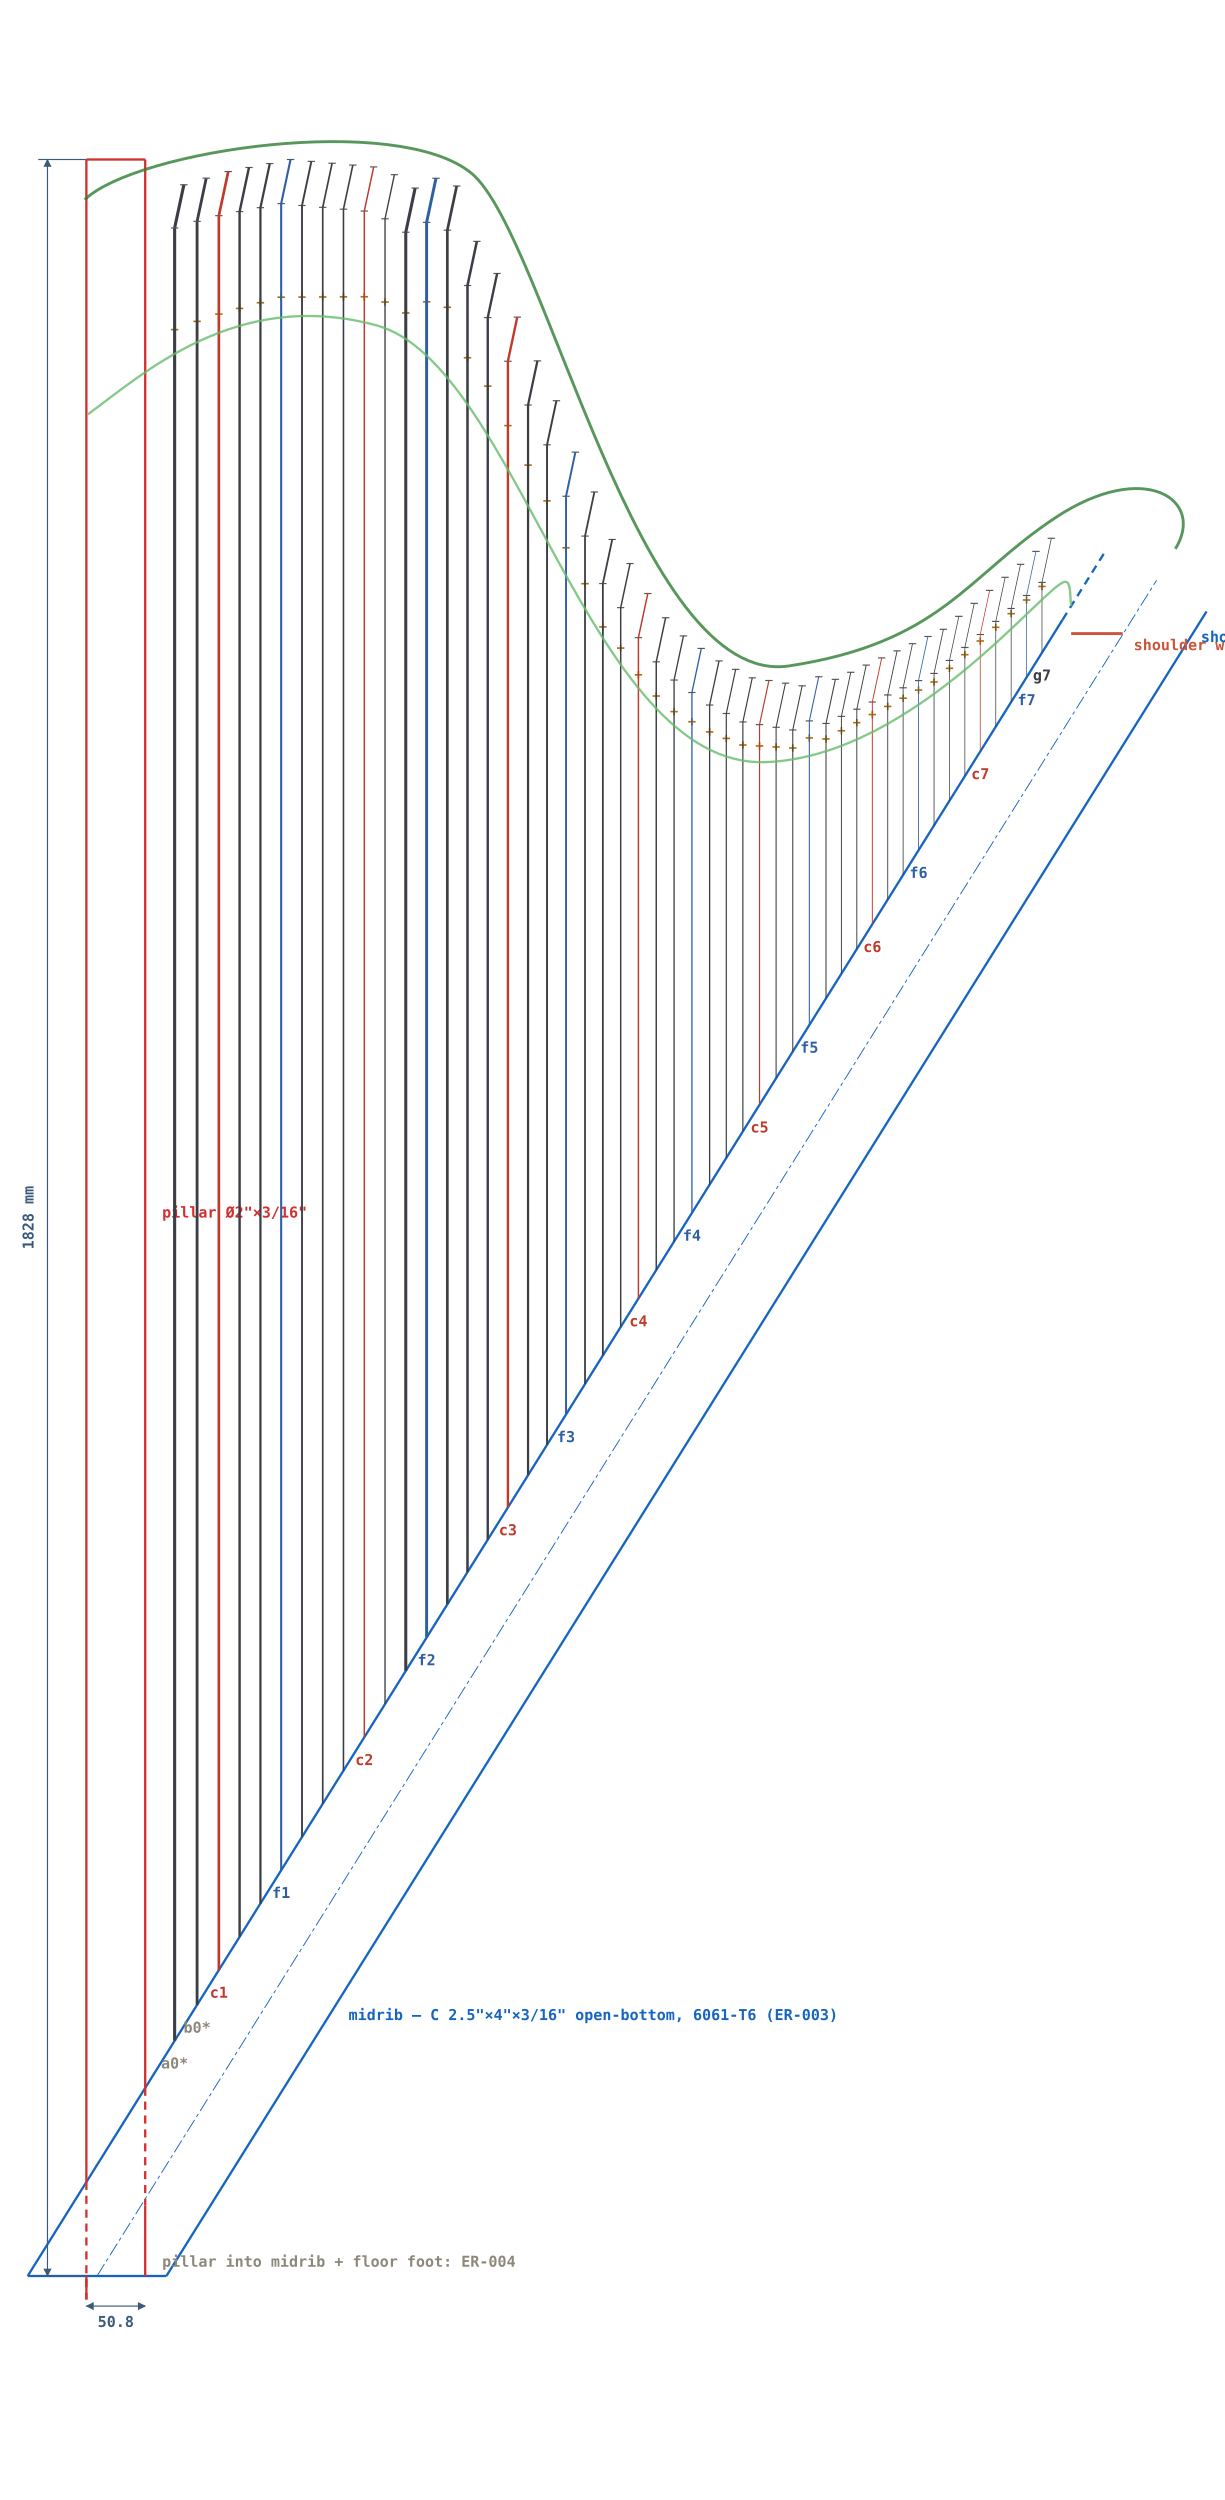
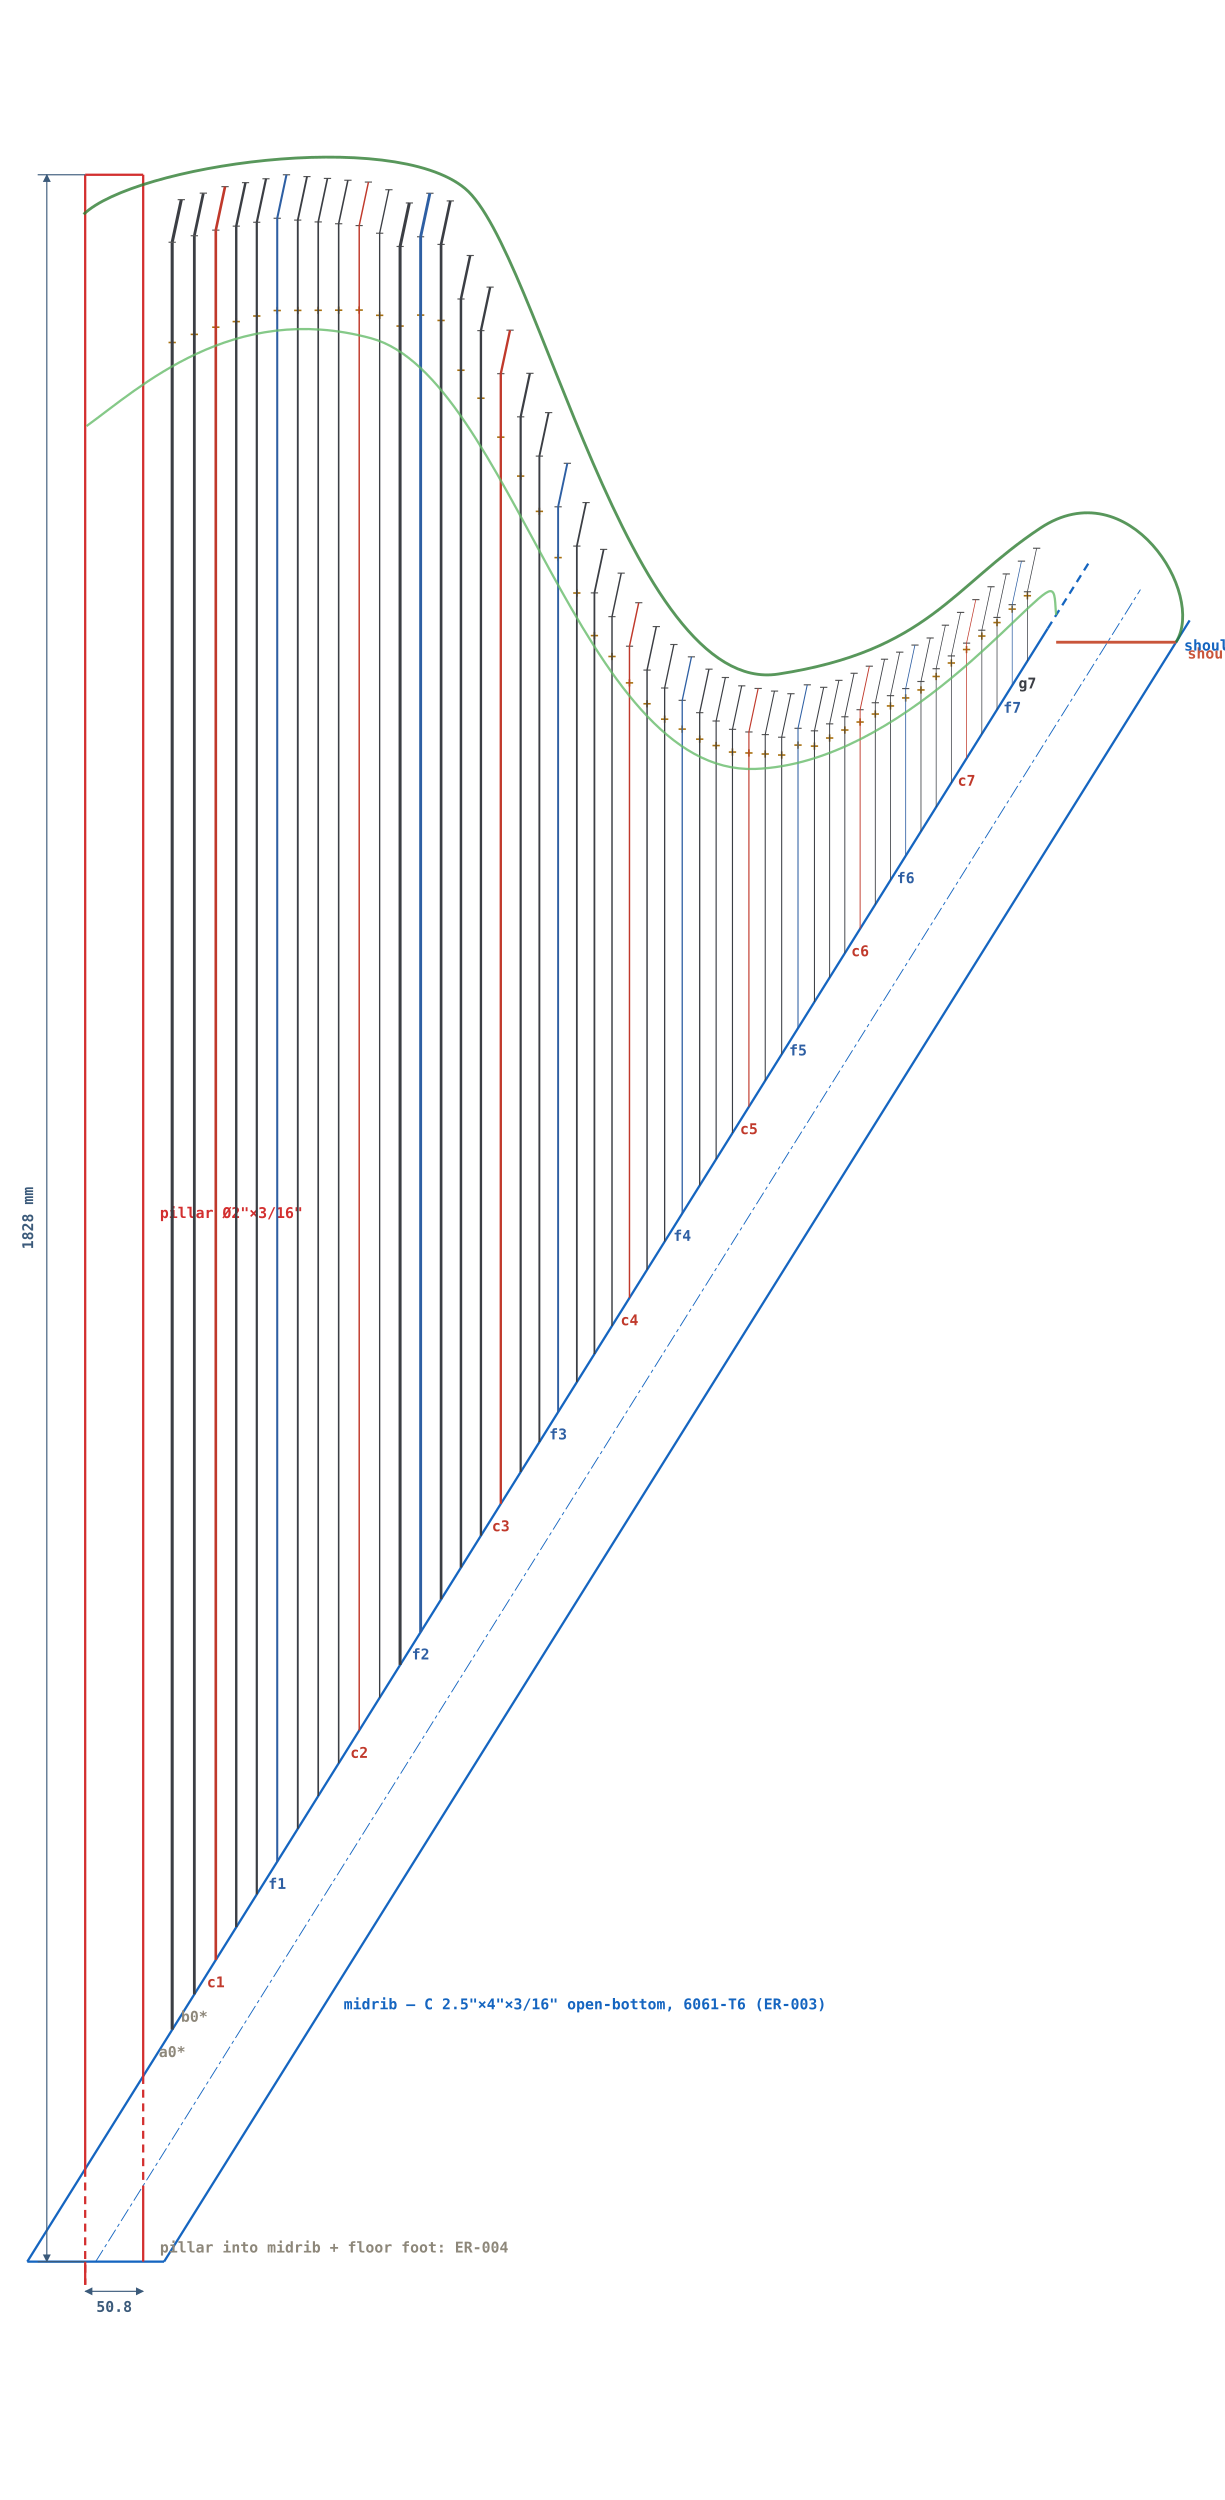
- <svg xmlns="http://www.w3.org/2000/svg" width="942mm" height="1924mm" viewBox="65 0 1057 1924">
+ <svg xmlns="http://www.w3.org/2000/svg" width="942mm" height="1924mm" viewBox="65 0 1072 1924">
  <style>.nl{font-size:13px;font-weight:700;font-family:ui-monospace,Menlo,Consolas,monospace}</style>
  <defs>
    <marker id="arr" viewBox="0 0 10 10" refX="9" refY="5" markerWidth="7" markerHeight="7" orient="auto-start-reverse">
      <path d="M0 0 L10 5 L0 10 z" fill="#3b5a7a" />
    </marker>
  </defs>
  <line x1="88.9" y1="1848.0" x2="982.6" y2="417.7" stroke="#1565c0" stroke-width="2" />
  <line x1="982.6" y1="417.7" x2="1020.7" y2="356.7" stroke="#1565c0" stroke-width="2" stroke-dasharray="7 5" />
  <line x1="208.7" y1="1848.0" x2="1106.9" y2="410.6" stroke="#1565c0" stroke-width="2" />
-   <line x1="990.0" y1="429.7" x2="1034.5" y2="429.7" stroke="#c9553a" stroke-width="2.5" />
-   <text x="1044" y="444" class="nl" fill="#c9553a">shoulder weld</text>
+   <line x1="990.0" y1="429.7" x2="1094.9" y2="429.7" stroke="#c9553a" stroke-width="2.5" />
+   <text x="1105" y="444" class="nl" fill="#c9553a">shoulder weld</text>
  <text x="1102" y="437" class="nl" fill="#1565c0">shoulder lap: ER-005</text>
  <line x1="88.9" y1="1848.0" x2="208.7" y2="1848.0" stroke="#1565c0" stroke-width="2" />
  <line x1="148.8" y1="1848.0" x2="1063.8" y2="383.6" stroke="#1565c0" stroke-width="0.8" stroke-dasharray="12 3 3 3" />
  <text x="366" y="1627" class="nl" fill="#1565c0">midrib — C 2.5"×4"×3/16" open-bottom, 6061-T6 (ER-003)</text>
  <line x1="139.6" y1="20.3" x2="139.6" y2="1766.7" stroke="#d32f2f" stroke-width="2" />
  <line x1="139.6" y1="1766.7" x2="139.6" y2="1868.3" stroke="#d32f2f" stroke-width="2" stroke-dasharray="7 5" />
  <line x1="139.6" y1="1868.3" x2="139.6" y2="1848.0" stroke="#d32f2f" stroke-width="2" />
  <line x1="190.4" y1="20.3" x2="190.4" y2="1685.4" stroke="#d32f2f" stroke-width="2" />
  <line x1="190.4" y1="1685.4" x2="190.4" y2="1787.0" stroke="#d32f2f" stroke-width="2" stroke-dasharray="7 5" />
  <line x1="190.4" y1="1787.0" x2="190.4" y2="1848.0" stroke="#d32f2f" stroke-width="2" />
  <line x1="139.6" y1="20.3" x2="190.4" y2="20.3" stroke="#d32f2f" stroke-width="2" />
  <text x="205" y="934" class="nl" fill="#d32f2f">pillar Ø2"×3/16"</text>
  <text x="205" y="1840" class="nl" fill="#8d877a">pillar into midrib + floor foot: ER-004</text>
  <g stroke="#3b5a7a" stroke-width="1" fill="none">
    <line x1="106" y1="20.3" x2="106" y2="1848.0" marker-start="url(#arr)" marker-end="url(#arr)" />
    <line x1="98" y1="20.3" x2="139.6" y2="20.3" />
    <line x1="98" y1="1848.0" x2="139.6" y2="1848.0" />
  </g>
  <text x="94" y="934" class="nl" fill="#3b5a7a" text-anchor="middle" transform="rotate(-90 94 934)">1828 mm</text>
  <g stroke="#3b5a7a" stroke-width="1" fill="none">
    <line x1="139.6" y1="1874.0" x2="190.4" y2="1874.0" marker-start="url(#arr)" marker-end="url(#arr)" />
  </g>
  <text x="165" y="1892" class="nl" fill="#3b5a7a" text-anchor="middle">50.8</text>
  <g stroke="#555" stroke-width="1.0" fill="none">
    <line x1="250.8" y1="68.8" x2="257.2" y2="68.8" />
    <line x1="258.9" y1="30.7" x2="265.3" y2="30.7" />
    <line x1="268.8" y1="65.3" x2="275.1" y2="65.3" />
    <line x1="276.9" y1="27.2" x2="283.2" y2="27.2" />
    <line x1="286.7" y1="61.9" x2="293.0" y2="61.9" />
    <line x1="294.8" y1="23.8" x2="301.1" y2="23.8" />
    <line x1="304.6" y1="58.4" x2="311.0" y2="58.4" />
    <line x1="312.7" y1="20.3" x2="319.1" y2="20.3" />
    <line x1="322.6" y1="60.0" x2="328.9" y2="60.0" />
    <line x1="330.7" y1="21.9" x2="337.0" y2="21.9" />
    <line x1="340.5" y1="61.6" x2="346.9" y2="61.6" />
    <line x1="348.6" y1="23.5" x2="355.0" y2="23.5" />
    <line x1="358.4" y1="63.2" x2="364.8" y2="63.2" />
    <line x1="366.5" y1="25.1" x2="372.9" y2="25.1" />
    <line x1="376.4" y1="64.8" x2="382.7" y2="64.8" />
    <line x1="384.5" y1="26.7" x2="390.8" y2="26.7" />
    <line x1="394.3" y1="71.5" x2="400.7" y2="71.5" />
    <line x1="402.4" y1="33.4" x2="408.8" y2="33.4" />
    <line x1="412.3" y1="83.1" x2="418.6" y2="83.1" />
    <line x1="420.4" y1="45.0" x2="426.7" y2="45.0" />
    <line x1="430.2" y1="74.6" x2="436.5" y2="74.6" />
    <line x1="438.3" y1="36.5" x2="444.7" y2="36.5" />
    <line x1="448.1" y1="81.3" x2="454.5" y2="81.3" />
    <line x1="456.2" y1="43.2" x2="462.6" y2="43.2" />
    <line x1="465.6" y1="129.1" x2="471.9" y2="129.1" />
    <line x1="473.7" y1="91.0" x2="480.0" y2="91.0" />
    <line x1="483.0" y1="156.8" x2="489.3" y2="156.8" />
    <line x1="491.1" y1="118.7" x2="497.4" y2="118.7" />
    <line x1="500.4" y1="194.5" x2="506.8" y2="194.5" />
    <line x1="508.5" y1="156.4" x2="514.9" y2="156.4" />
    <line x1="517.8" y1="232.3" x2="524.2" y2="232.3" />
    <line x1="525.9" y1="194.2" x2="532.3" y2="194.2" />
    <line x1="534.2" y1="266.7" x2="540.6" y2="266.7" />
    <line x1="542.3" y1="228.6" x2="548.7" y2="228.6" />
    <line x1="550.6" y1="311.1" x2="557.0" y2="311.1" />
    <line x1="558.7" y1="273.0" x2="565.1" y2="273.0" />
    <line x1="567.0" y1="345.5" x2="573.4" y2="345.5" />
    <line x1="575.1" y1="307.4" x2="581.5" y2="307.4" />
    <line x1="582.4" y1="386.5" x2="588.8" y2="386.5" />
    <line x1="590.5" y1="348.4" x2="596.8" y2="348.4" />
    <line x1="597.8" y1="407.3" x2="604.1" y2="407.3" />
    <line x1="605.9" y1="369.2" x2="612.2" y2="369.2" />
    <line x1="613.2" y1="433.2" x2="619.5" y2="433.2" />
    <line x1="621.3" y1="395.1" x2="627.6" y2="395.1" />
    <line x1="628.5" y1="454.1" x2="634.9" y2="454.1" />
    <line x1="636.6" y1="416.0" x2="643.0" y2="416.0" />
    <line x1="643.9" y1="469.8" x2="650.3" y2="469.8" />
    <line x1="652.0" y1="431.7" x2="658.4" y2="431.7" />
    <line x1="659.3" y1="480.6" x2="665.6" y2="480.6" />
    <line x1="667.4" y1="442.5" x2="673.7" y2="442.5" />
    <line x1="674.6" y1="491.4" x2="681.0" y2="491.4" />
    <line x1="682.8" y1="453.3" x2="689.1" y2="453.3" />
    <line x1="689.0" y1="498.7" x2="695.4" y2="498.7" />
    <line x1="697.1" y1="460.6" x2="703.5" y2="460.6" />
    <line x1="703.4" y1="506.0" x2="709.7" y2="506.0" />
    <line x1="711.5" y1="467.9" x2="717.8" y2="467.9" />
    <line x1="717.7" y1="508.3" x2="724.1" y2="508.3" />
    <line x1="725.8" y1="470.2" x2="732.2" y2="470.2" />
    <line x1="732.1" y1="510.6" x2="738.4" y2="510.6" />
    <line x1="740.2" y1="472.5" x2="746.5" y2="472.5" />
    <line x1="746.4" y1="512.9" x2="752.8" y2="512.9" />
    <line x1="754.5" y1="474.8" x2="760.9" y2="474.8" />
    <line x1="760.8" y1="505.1" x2="767.1" y2="505.1" />
    <line x1="768.9" y1="467.0" x2="775.2" y2="467.0" />
    <line x1="775.1" y1="507.3" x2="781.5" y2="507.3" />
    <line x1="783.2" y1="469.2" x2="789.6" y2="469.2" />
    <line x1="788.4" y1="501.2" x2="794.8" y2="501.2" />
    <line x1="796.5" y1="463.1" x2="802.9" y2="463.1" />
    <line x1="801.8" y1="495.0" x2="808.1" y2="495.0" />
    <line x1="809.9" y1="456.9" x2="816.2" y2="456.9" />
    <line x1="815.1" y1="488.8" x2="821.4" y2="488.8" />
    <line x1="823.2" y1="450.7" x2="829.5" y2="450.7" />
    <line x1="828.4" y1="482.7" x2="834.8" y2="482.7" />
    <line x1="836.5" y1="444.6" x2="842.8" y2="444.6" />
    <line x1="841.7" y1="476.5" x2="848.1" y2="476.5" />
    <line x1="849.8" y1="438.4" x2="856.2" y2="438.4" />
    <line x1="855.1" y1="470.3" x2="861.4" y2="470.3" />
    <line x1="863.2" y1="432.2" x2="869.5" y2="432.2" />
    <line x1="868.4" y1="464.1" x2="874.7" y2="464.1" />
    <line x1="876.5" y1="426.0" x2="882.8" y2="426.0" />
    <line x1="881.7" y1="452.9" x2="888.1" y2="452.9" />
    <line x1="889.8" y1="414.8" x2="896.2" y2="414.8" />
    <line x1="895.0" y1="441.7" x2="901.4" y2="441.7" />
    <line x1="903.1" y1="403.6" x2="909.5" y2="403.6" />
    <line x1="908.4" y1="430.5" x2="914.7" y2="430.5" />
    <line x1="916.5" y1="392.4" x2="922.8" y2="392.4" />
    <line x1="921.7" y1="419.2" x2="928.0" y2="419.2" />
    <line x1="929.8" y1="381.1" x2="936.1" y2="381.1" />
    <line x1="935.0" y1="408.0" x2="941.3" y2="408.0" />
    <line x1="943.1" y1="369.9" x2="949.5" y2="369.9" />
    <line x1="948.3" y1="396.8" x2="954.7" y2="396.8" />
    <line x1="956.4" y1="358.7" x2="962.8" y2="358.7" />
    <line x1="961.7" y1="385.5" x2="968.0" y2="385.5" />
    <line x1="969.7" y1="347.4" x2="976.1" y2="347.4" />
  </g>
  <line x1="254.0" y1="68.8" x2="262.1" y2="30.7" stroke="#c0392b" stroke-width="2.311" />
  <line x1="271.9" y1="65.3" x2="280.0" y2="27.2" stroke="#3b3e44" stroke-width="2.108" />
  <line x1="289.9" y1="61.9" x2="298.0" y2="23.8" stroke="#3b3e44" stroke-width="1.930" />
  <line x1="307.8" y1="58.4" x2="315.9" y2="20.3" stroke="#2e5fa3" stroke-width="1.803" />
  <line x1="325.8" y1="60.0" x2="333.9" y2="21.9" stroke="#3b3e44" stroke-width="1.626" />
  <line x1="343.7" y1="61.6" x2="351.8" y2="23.5" stroke="#3b3e44" stroke-width="1.448" />
  <line x1="361.6" y1="63.2" x2="369.7" y2="25.1" stroke="#3b3e44" stroke-width="1.372" />
  <line x1="379.6" y1="64.8" x2="387.7" y2="26.7" stroke="#c0392b" stroke-width="1.270" />
  <line x1="397.5" y1="71.5" x2="405.6" y2="33.4" stroke="#3b3e44" stroke-width="1.168" />
  <line x1="415.4" y1="83.1" x2="423.5" y2="45.0" stroke="#3b3e44" stroke-width="2.642" />
  <line x1="433.4" y1="74.6" x2="441.5" y2="36.5" stroke="#2e5fa3" stroke-width="2.540" />
  <line x1="451.3" y1="81.3" x2="459.4" y2="43.2" stroke="#3b3e44" stroke-width="2.337" />
  <line x1="468.7" y1="129.1" x2="476.8" y2="91.0" stroke="#3b3e44" stroke-width="2.184" />
  <line x1="486.2" y1="156.8" x2="494.3" y2="118.7" stroke="#3b3e44" stroke-width="2.057" />
  <line x1="503.6" y1="194.5" x2="511.7" y2="156.4" stroke="#c0392b" stroke-width="2.057" />
  <line x1="521.0" y1="232.3" x2="529.1" y2="194.2" stroke="#3b3e44" stroke-width="1.930" />
  <line x1="537.4" y1="266.7" x2="545.5" y2="228.6" stroke="#3b3e44" stroke-width="1.676" />
  <line x1="553.8" y1="311.1" x2="561.9" y2="273.0" stroke="#2e5fa3" stroke-width="1.676" />
  <line x1="570.2" y1="345.5" x2="578.3" y2="307.4" stroke="#3b3e44" stroke-width="1.549" />
  <line x1="585.6" y1="386.5" x2="593.7" y2="348.4" stroke="#3b3e44" stroke-width="1.549" />
  <line x1="601.0" y1="407.3" x2="609.1" y2="369.2" stroke="#3b3e44" stroke-width="1.270" />
  <line x1="616.3" y1="433.2" x2="624.4" y2="395.1" stroke="#c0392b" stroke-width="1.270" />
  <line x1="631.7" y1="454.1" x2="639.8" y2="416.0" stroke="#3b3e44" stroke-width="1.270" />
  <line x1="647.1" y1="469.8" x2="655.2" y2="431.7" stroke="#3b3e44" stroke-width="1.143" />
  <line x1="662.5" y1="480.6" x2="670.6" y2="442.5" stroke="#2e5fa3" stroke-width="1.143" />
  <line x1="677.8" y1="491.4" x2="685.9" y2="453.3" stroke="#3b3e44" stroke-width="1.143" />
  <line x1="692.2" y1="498.7" x2="700.3" y2="460.6" stroke="#3b3e44" stroke-width="1.016" />
  <line x1="706.5" y1="506.0" x2="714.6" y2="467.9" stroke="#3b3e44" stroke-width="1.016" />
  <line x1="720.9" y1="508.3" x2="729.0" y2="470.2" stroke="#c0392b" stroke-width="1.016" />
  <line x1="735.2" y1="510.6" x2="743.3" y2="472.5" stroke="#3b3e44" stroke-width="0.914" />
  <line x1="749.6" y1="512.9" x2="757.7" y2="474.8" stroke="#3b3e44" stroke-width="0.914" />
  <line x1="763.9" y1="505.1" x2="772.0" y2="467.0" stroke="#2e5fa3" stroke-width="0.914" />
  <line x1="778.3" y1="507.3" x2="786.4" y2="469.2" stroke="#3b3e44" stroke-width="0.914" />
  <line x1="791.6" y1="501.2" x2="799.7" y2="463.1" stroke="#3b3e44" stroke-width="0.813" />
  <line x1="804.9" y1="495.0" x2="813.0" y2="456.9" stroke="#3b3e44" stroke-width="0.813" />
  <line x1="818.3" y1="488.8" x2="826.4" y2="450.7" stroke="#c0392b" stroke-width="0.813" />
  <line x1="831.6" y1="482.7" x2="839.7" y2="444.6" stroke="#3b3e44" stroke-width="0.762" />
  <line x1="844.9" y1="476.5" x2="853.0" y2="438.4" stroke="#3b3e44" stroke-width="0.711" />
  <line x1="858.2" y1="470.3" x2="866.3" y2="432.2" stroke="#2e5fa3" stroke-width="0.711" />
  <line x1="871.6" y1="464.1" x2="879.7" y2="426.0" stroke="#3b3e44" stroke-width="0.711" />
  <line x1="884.9" y1="452.9" x2="893.0" y2="414.8" stroke="#3b3e44" stroke-width="0.635" />
  <line x1="898.2" y1="441.7" x2="906.3" y2="403.6" stroke="#3b3e44" stroke-width="0.635" />
  <line x1="911.5" y1="430.5" x2="919.6" y2="392.4" stroke="#c0392b" stroke-width="0.635" />
  <line x1="924.9" y1="419.2" x2="933.0" y2="381.1" stroke="#3b3e44" stroke-width="0.635" />
  <line x1="938.2" y1="408.0" x2="946.3" y2="369.9" stroke="#3b3e44" stroke-width="0.635" />
  <line x1="951.5" y1="396.8" x2="959.6" y2="358.7" stroke="#2e5fa3" stroke-width="0.635" />
  <line x1="964.8" y1="385.5" x2="972.9" y2="347.4" stroke="#3b3e44" stroke-width="0.635" />
  <g stroke="#a8700f" stroke-width="1.4">
    <line x1="250.8" y1="153.8" x2="257.2" y2="153.8" />
    <line x1="254.0" y1="150.6" x2="254.0" y2="157.0" />
  </g>
  <g stroke="#a8700f" stroke-width="1.4">
    <line x1="268.7" y1="148.9" x2="275.1" y2="148.9" />
    <line x1="271.9" y1="145.7" x2="271.9" y2="152.1" />
  </g>
  <g stroke="#a8700f" stroke-width="1.4">
    <line x1="286.7" y1="144.0" x2="293.1" y2="144.0" />
    <line x1="289.9" y1="140.8" x2="289.9" y2="147.2" />
  </g>
  <g stroke="#a8700f" stroke-width="1.4">
    <line x1="304.6" y1="139.2" x2="311.0" y2="139.2" />
    <line x1="307.8" y1="136.0" x2="307.8" y2="142.4" />
  </g>
  <g stroke="#a8700f" stroke-width="1.4">
    <line x1="322.6" y1="139.1" x2="329.0" y2="139.1" />
    <line x1="325.8" y1="135.9" x2="325.8" y2="142.3" />
  </g>
  <g stroke="#a8700f" stroke-width="1.4">
    <line x1="340.5" y1="139.0" x2="346.9" y2="139.0" />
    <line x1="343.7" y1="135.8" x2="343.7" y2="142.2" />
  </g>
  <g stroke="#a8700f" stroke-width="1.4">
    <line x1="358.4" y1="138.9" x2="364.8" y2="138.9" />
    <line x1="361.6" y1="135.7" x2="361.6" y2="142.1" />
  </g>
  <g stroke="#a8700f" stroke-width="1.4">
    <line x1="376.4" y1="138.8" x2="382.8" y2="138.8" />
    <line x1="379.6" y1="135.6" x2="379.6" y2="142.0" />
  </g>
  <g stroke="#a8700f" stroke-width="1.4">
    <line x1="394.3" y1="143.4" x2="400.7" y2="143.4" />
    <line x1="397.5" y1="140.2" x2="397.5" y2="146.6" />
  </g>
  <g stroke="#a8700f" stroke-width="1.4">
    <line x1="412.2" y1="152.8" x2="418.6" y2="152.8" />
    <line x1="415.4" y1="149.6" x2="415.4" y2="156.0" />
  </g>
  <g stroke="#a8700f" stroke-width="1.4">
    <line x1="430.2" y1="143.2" x2="436.6" y2="143.2" />
    <line x1="433.4" y1="140.0" x2="433.4" y2="146.4" />
  </g>
  <g stroke="#a8700f" stroke-width="1.4">
    <line x1="448.1" y1="147.9" x2="454.5" y2="147.9" />
    <line x1="451.3" y1="144.7" x2="451.3" y2="151.1" />
  </g>
  <g stroke="#a8700f" stroke-width="1.4">
    <line x1="465.5" y1="191.5" x2="471.9" y2="191.5" />
    <line x1="468.7" y1="188.3" x2="468.7" y2="194.7" />
  </g>
  <g stroke="#a8700f" stroke-width="1.4">
    <line x1="483.0" y1="216.0" x2="489.4" y2="216.0" />
    <line x1="486.2" y1="212.8" x2="486.2" y2="219.2" />
  </g>
  <g stroke="#a8700f" stroke-width="1.4">
    <line x1="500.4" y1="250.1" x2="506.8" y2="250.1" />
    <line x1="503.6" y1="246.9" x2="503.6" y2="253.3" />
  </g>
  <g stroke="#a8700f" stroke-width="1.4">
    <line x1="517.8" y1="284.2" x2="524.2" y2="284.2" />
    <line x1="521.0" y1="281.0" x2="521.0" y2="287.4" />
  </g>
  <g stroke="#a8700f" stroke-width="1.4">
    <line x1="534.2" y1="315.1" x2="540.6" y2="315.1" />
    <line x1="537.4" y1="311.9" x2="537.4" y2="318.3" />
  </g>
  <g stroke="#a8700f" stroke-width="1.4">
    <line x1="550.6" y1="355.6" x2="557.0" y2="355.6" />
    <line x1="553.8" y1="352.4" x2="553.8" y2="358.8" />
  </g>
  <g stroke="#a8700f" stroke-width="1.4">
    <line x1="567.0" y1="386.6" x2="573.4" y2="386.6" />
    <line x1="570.2" y1="383.4" x2="570.2" y2="389.8" />
  </g>
  <g stroke="#a8700f" stroke-width="1.4">
    <line x1="582.4" y1="423.9" x2="588.8" y2="423.9" />
    <line x1="585.6" y1="420.7" x2="585.6" y2="427.1" />
  </g>
  <g stroke="#a8700f" stroke-width="1.4">
    <line x1="597.8" y1="442.2" x2="604.2" y2="442.2" />
    <line x1="601.0" y1="439.0" x2="601.0" y2="445.4" />
  </g>
  <g stroke="#a8700f" stroke-width="1.4">
    <line x1="613.1" y1="465.3" x2="619.5" y2="465.3" />
    <line x1="616.3" y1="462.1" x2="616.3" y2="468.5" />
  </g>
  <g stroke="#a8700f" stroke-width="1.4">
    <line x1="628.5" y1="483.6" x2="634.9" y2="483.6" />
    <line x1="631.7" y1="480.4" x2="631.7" y2="486.8" />
  </g>
  <g stroke="#a8700f" stroke-width="1.4">
    <line x1="643.9" y1="497.1" x2="650.3" y2="497.1" />
    <line x1="647.1" y1="493.9" x2="647.1" y2="500.3" />
  </g>
  <g stroke="#a8700f" stroke-width="1.4">
    <line x1="659.3" y1="505.8" x2="665.7" y2="505.8" />
    <line x1="662.5" y1="502.6" x2="662.5" y2="509.0" />
  </g>
  <g stroke="#a8700f" stroke-width="1.4">
    <line x1="674.6" y1="514.6" x2="681.0" y2="514.6" />
    <line x1="677.8" y1="511.4" x2="677.8" y2="517.8" />
  </g>
  <g stroke="#a8700f" stroke-width="1.4">
    <line x1="689.0" y1="520.2" x2="695.4" y2="520.2" />
    <line x1="692.2" y1="517.0" x2="692.2" y2="523.4" />
  </g>
  <g stroke="#a8700f" stroke-width="1.4">
    <line x1="703.3" y1="525.9" x2="709.7" y2="525.9" />
    <line x1="706.5" y1="522.7" x2="706.5" y2="529.1" />
  </g>
  <g stroke="#a8700f" stroke-width="1.4">
    <line x1="717.7" y1="526.7" x2="724.1" y2="526.7" />
    <line x1="720.9" y1="523.5" x2="720.9" y2="529.9" />
  </g>
  <g stroke="#a8700f" stroke-width="1.4">
    <line x1="732.0" y1="527.6" x2="738.4" y2="527.6" />
    <line x1="735.2" y1="524.4" x2="735.2" y2="530.8" />
  </g>
  <g stroke="#a8700f" stroke-width="1.4">
    <line x1="746.4" y1="528.5" x2="752.8" y2="528.5" />
    <line x1="749.6" y1="525.3" x2="749.6" y2="531.7" />
  </g>
  <g stroke="#a8700f" stroke-width="1.4">
    <line x1="760.7" y1="519.8" x2="767.1" y2="519.8" />
    <line x1="763.9" y1="516.6" x2="763.9" y2="523.0" />
  </g>
  <g stroke="#a8700f" stroke-width="1.4">
    <line x1="775.1" y1="520.7" x2="781.5" y2="520.7" />
    <line x1="778.3" y1="517.5" x2="778.3" y2="523.9" />
  </g>
  <g stroke="#a8700f" stroke-width="1.4">
    <line x1="788.4" y1="513.6" x2="794.8" y2="513.6" />
    <line x1="791.6" y1="510.4" x2="791.6" y2="516.8" />
  </g>
  <g stroke="#a8700f" stroke-width="1.4">
    <line x1="801.7" y1="506.6" x2="808.1" y2="506.6" />
    <line x1="804.9" y1="503.4" x2="804.9" y2="509.8" />
  </g>
  <g stroke="#a8700f" stroke-width="1.4">
    <line x1="815.1" y1="499.6" x2="821.5" y2="499.6" />
    <line x1="818.3" y1="496.4" x2="818.3" y2="502.8" />
  </g>
  <g stroke="#a8700f" stroke-width="1.4">
    <line x1="828.4" y1="492.6" x2="834.8" y2="492.6" />
    <line x1="831.6" y1="489.4" x2="831.6" y2="495.8" />
  </g>
  <g stroke="#a8700f" stroke-width="1.4">
    <line x1="841.7" y1="485.5" x2="848.1" y2="485.5" />
    <line x1="844.9" y1="482.3" x2="844.9" y2="488.7" />
  </g>
  <g stroke="#a8700f" stroke-width="1.4">
    <line x1="855.0" y1="478.5" x2="861.4" y2="478.5" />
    <line x1="858.2" y1="475.3" x2="858.2" y2="481.7" />
  </g>
  <g stroke="#a8700f" stroke-width="1.4">
    <line x1="868.4" y1="471.5" x2="874.8" y2="471.5" />
    <line x1="871.6" y1="468.3" x2="871.6" y2="474.7" />
  </g>
  <g stroke="#a8700f" stroke-width="1.4">
    <line x1="881.7" y1="459.7" x2="888.1" y2="459.7" />
    <line x1="884.9" y1="456.5" x2="884.9" y2="462.9" />
  </g>
  <g stroke="#a8700f" stroke-width="1.4">
    <line x1="895.0" y1="447.9" x2="901.4" y2="447.9" />
    <line x1="898.2" y1="444.7" x2="898.2" y2="451.1" />
  </g>
  <g stroke="#a8700f" stroke-width="1.4">
    <line x1="908.3" y1="436.1" x2="914.7" y2="436.1" />
    <line x1="911.5" y1="432.9" x2="911.5" y2="439.3" />
  </g>
  <g stroke="#a8700f" stroke-width="1.4">
    <line x1="921.7" y1="424.3" x2="928.1" y2="424.3" />
    <line x1="924.9" y1="421.1" x2="924.9" y2="427.5" />
  </g>
  <g stroke="#a8700f" stroke-width="1.4">
    <line x1="935.0" y1="412.5" x2="941.4" y2="412.5" />
    <line x1="938.2" y1="409.3" x2="938.2" y2="415.7" />
  </g>
  <g stroke="#a8700f" stroke-width="1.4">
    <line x1="948.3" y1="400.7" x2="954.7" y2="400.7" />
    <line x1="951.5" y1="397.5" x2="951.5" y2="403.9" />
  </g>
  <g stroke="#a8700f" stroke-width="1.4">
    <line x1="961.6" y1="389.0" x2="968.0" y2="389.0" />
    <line x1="964.8" y1="385.8" x2="964.8" y2="392.2" />
  </g>
  <g stroke="#a8700f" stroke-width="1.4">
    <line x1="232.0" y1="160.1" x2="238.4" y2="160.1" />
    <line x1="235.2" y1="156.9" x2="235.2" y2="163.3" />
  </g>
  <g stroke="#a8700f" stroke-width="1.4">
    <line x1="212.6" y1="167.2" x2="219.0" y2="167.2" />
    <line x1="215.8" y1="164.0" x2="215.8" y2="170.4" />
  </g>
  <line x1="964.8" y1="446.2" x2="964.8" y2="385.5" stroke="#3b3e44" stroke-width="0.635" />
  <text x="964.8" y="470.2" class="nl" fill="#3b3e44" text-anchor="middle">g7</text>
  <line x1="951.5" y1="467.5" x2="951.5" y2="396.8" stroke="#2e5fa3" stroke-width="0.635" />
  <text x="951.5" y="491.5" class="nl" fill="#2e5fa3" text-anchor="middle">f7</text>
  <line x1="938.2" y1="488.8" x2="938.2" y2="408.0" stroke="#3b3e44" stroke-width="0.635" />
  <line x1="924.9" y1="510.1" x2="924.9" y2="419.2" stroke="#3b3e44" stroke-width="0.635" />
  <line x1="911.5" y1="531.4" x2="911.5" y2="430.5" stroke="#c0392b" stroke-width="0.635" />
  <text x="911.5" y="555.4" class="nl" fill="#c0392b" text-anchor="middle">c7</text>
  <line x1="898.2" y1="552.8" x2="898.2" y2="441.7" stroke="#3b3e44" stroke-width="0.635" />
  <line x1="884.9" y1="574.1" x2="884.9" y2="452.9" stroke="#3b3e44" stroke-width="0.635" />
  <line x1="871.6" y1="595.4" x2="871.6" y2="464.1" stroke="#3b3e44" stroke-width="0.711" />
  <line x1="858.2" y1="616.7" x2="858.2" y2="470.3" stroke="#2e5fa3" stroke-width="0.711" />
  <text x="858.2" y="640.7" class="nl" fill="#2e5fa3" text-anchor="middle">f6</text>
  <line x1="844.9" y1="638.1" x2="844.9" y2="476.5" stroke="#3b3e44" stroke-width="0.711" />
  <line x1="831.6" y1="659.4" x2="831.6" y2="482.7" stroke="#3b3e44" stroke-width="0.762" />
  <line x1="818.3" y1="680.7" x2="818.3" y2="488.8" stroke="#c0392b" stroke-width="0.813" />
  <text x="818.3" y="704.7" class="nl" fill="#c0392b" text-anchor="middle">c6</text>
  <line x1="804.9" y1="702.0" x2="804.9" y2="495.0" stroke="#3b3e44" stroke-width="0.813" />
  <line x1="791.6" y1="723.4" x2="791.6" y2="501.2" stroke="#3b3e44" stroke-width="0.813" />
  <line x1="778.3" y1="744.7" x2="778.3" y2="507.3" stroke="#3b3e44" stroke-width="0.914" />
  <line x1="763.9" y1="767.6" x2="763.9" y2="505.1" stroke="#2e5fa3" stroke-width="0.914" />
  <text x="763.9" y="791.6" class="nl" fill="#2e5fa3" text-anchor="middle">f5</text>
  <line x1="749.6" y1="790.6" x2="749.6" y2="512.9" stroke="#3b3e44" stroke-width="0.914" />
  <line x1="735.2" y1="813.6" x2="735.2" y2="510.6" stroke="#3b3e44" stroke-width="0.914" />
  <line x1="720.9" y1="836.5" x2="720.9" y2="508.3" stroke="#c0392b" stroke-width="1.016" />
  <text x="720.9" y="860.5" class="nl" fill="#c0392b" text-anchor="middle">c5</text>
  <line x1="706.5" y1="859.5" x2="706.5" y2="506.0" stroke="#3b3e44" stroke-width="1.016" />
  <line x1="692.2" y1="882.5" x2="692.2" y2="498.7" stroke="#3b3e44" stroke-width="1.016" />
  <line x1="677.8" y1="905.4" x2="677.8" y2="491.4" stroke="#3b3e44" stroke-width="1.143" />
  <line x1="662.5" y1="930.0" x2="662.5" y2="480.6" stroke="#2e5fa3" stroke-width="1.143" />
  <text x="662.5" y="954.0" class="nl" fill="#2e5fa3" text-anchor="middle">f4</text>
  <line x1="647.1" y1="954.6" x2="647.1" y2="469.8" stroke="#3b3e44" stroke-width="1.143" />
  <line x1="631.7" y1="979.2" x2="631.7" y2="454.1" stroke="#3b3e44" stroke-width="1.270" />
  <line x1="616.3" y1="1003.9" x2="616.3" y2="433.2" stroke="#c0392b" stroke-width="1.270" />
  <text x="616.3" y="1027.9" class="nl" fill="#c0392b" text-anchor="middle">c4</text>
  <line x1="601.0" y1="1028.5" x2="601.0" y2="407.3" stroke="#3b3e44" stroke-width="1.270" />
  <line x1="585.6" y1="1053.1" x2="585.6" y2="386.5" stroke="#3b3e44" stroke-width="1.549" />
  <line x1="570.2" y1="1077.7" x2="570.2" y2="345.5" stroke="#3b3e44" stroke-width="1.549" />
  <line x1="553.8" y1="1103.9" x2="553.8" y2="311.1" stroke="#2e5fa3" stroke-width="1.676" />
  <text x="553.8" y="1127.9" class="nl" fill="#2e5fa3" text-anchor="middle">f3</text>
  <line x1="537.4" y1="1130.2" x2="537.4" y2="266.7" stroke="#3b3e44" stroke-width="1.676" />
  <line x1="521.0" y1="1156.4" x2="521.0" y2="232.3" stroke="#3b3e44" stroke-width="1.930" />
  <line x1="503.6" y1="1184.3" x2="503.6" y2="194.5" stroke="#c0392b" stroke-width="2.057" />
  <text x="503.6" y="1208.3" class="nl" fill="#c0392b" text-anchor="middle">c3</text>
  <line x1="486.2" y1="1212.2" x2="486.2" y2="156.8" stroke="#3b3e44" stroke-width="2.057" />
  <line x1="468.7" y1="1240.1" x2="468.7" y2="129.1" stroke="#3b3e44" stroke-width="2.184" />
  <line x1="451.3" y1="1267.9" x2="451.3" y2="81.3" stroke="#3b3e44" stroke-width="2.337" />
  <line x1="433.4" y1="1296.6" x2="433.4" y2="74.6" stroke="#2e5fa3" stroke-width="2.540" />
  <text x="433.4" y="1320.6" class="nl" fill="#2e5fa3" text-anchor="middle">f2</text>
  <line x1="415.4" y1="1325.4" x2="415.4" y2="83.1" stroke="#3b3e44" stroke-width="2.642" />
  <line x1="397.5" y1="1354.1" x2="397.5" y2="71.5" stroke="#3b3e44" stroke-width="1.168" />
  <line x1="379.6" y1="1382.8" x2="379.6" y2="64.8" stroke="#c0392b" stroke-width="1.270" />
  <text x="379.6" y="1406.8" class="nl" fill="#c0392b" text-anchor="middle">c2</text>
  <line x1="361.6" y1="1411.5" x2="361.6" y2="63.2" stroke="#3b3e44" stroke-width="1.372" />
  <line x1="343.7" y1="1440.2" x2="343.7" y2="61.6" stroke="#3b3e44" stroke-width="1.448" />
  <line x1="325.8" y1="1468.9" x2="325.8" y2="60.0" stroke="#3b3e44" stroke-width="1.626" />
  <line x1="307.8" y1="1497.6" x2="307.8" y2="58.4" stroke="#2e5fa3" stroke-width="1.803" />
  <text x="307.8" y="1521.6" class="nl" fill="#2e5fa3" text-anchor="middle">f1</text>
  <line x1="289.9" y1="1526.3" x2="289.9" y2="61.9" stroke="#3b3e44" stroke-width="1.930" />
  <line x1="271.9" y1="1555.0" x2="271.9" y2="65.3" stroke="#3b3e44" stroke-width="2.108" />
  <line x1="254.0" y1="1583.7" x2="254.0" y2="68.8" stroke="#c0392b" stroke-width="2.311" />
  <text x="254.0" y="1607.7" class="nl" fill="#c0392b" text-anchor="middle">c1</text>
  <line x1="235.2" y1="1613.9" x2="235.2" y2="73.7" stroke="#3b3e44" stroke-width="2.426" />
  <line x1="235.2" y1="73.7" x2="243.1" y2="36.4" stroke="#3b3e44" stroke-width="2.426" />
  <g stroke="#555" stroke-width="1.0">
    <line x1="232.0" y1="73.7" x2="238.4" y2="73.7" />
    <line x1="239.9" y1="36.4" x2="246.3" y2="36.4" />
  </g>
  <text x="235.2" y="1637.9" class="nl" fill="#8d877a" text-anchor="middle">b0*</text>
  <line x1="215.8" y1="1644.8" x2="215.8" y2="79.4" stroke="#3b3e44" stroke-width="2.692" />
  <line x1="215.8" y1="79.4" x2="223.8" y2="42.1" stroke="#3b3e44" stroke-width="2.692" />
  <g stroke="#555" stroke-width="1.0">
    <line x1="212.6" y1="79.4" x2="219.0" y2="79.4" />
    <line x1="220.6" y1="42.1" x2="227.0" y2="42.1" />
  </g>
  <text x="215.8" y="1668.8" class="nl" fill="#8d877a" text-anchor="middle">a0*</text>
-   <path d="M 138.22,54.935 C 182.636,12.264 408.329,-20.833 472.261,32.301 536.194,85.436 615.437,477.81 746.634,457.583 877.832,437.356 899.005,380.96 976.112,329.784 c 77.107,-51.176 130.3,-15.8 103.9,26.7" fill="none" stroke="#2e7d32" stroke-width="2.5" opacity="0.8" />
+   <path d="M 138.22,54.935 C 182.636,12.264 408.329,-20.833 472.261,32.301 536.194,85.436 615.437,477.81 746.634,457.583 877.832,437.356 899.005,380.96 976.112,329.784 c 77.107,-51.176 145.385,57.401 118.888,99.803" fill="none" stroke="#2e7d32" stroke-width="2.5" opacity="0.8" />
  <path d="m 140.746,240.416 c 46.266,-33.248 127.61,-109.938 249.248,-76.925 121.638,33.014 183.857,382.828 336.293,377.194 129.228,-4.776 242.909,-155.441 258.539,-155.713 5,-0.24 4,11 5.2,20.9" fill="none" stroke="#66bb6a" stroke-width="2.0" opacity="0.8" />
</svg>
